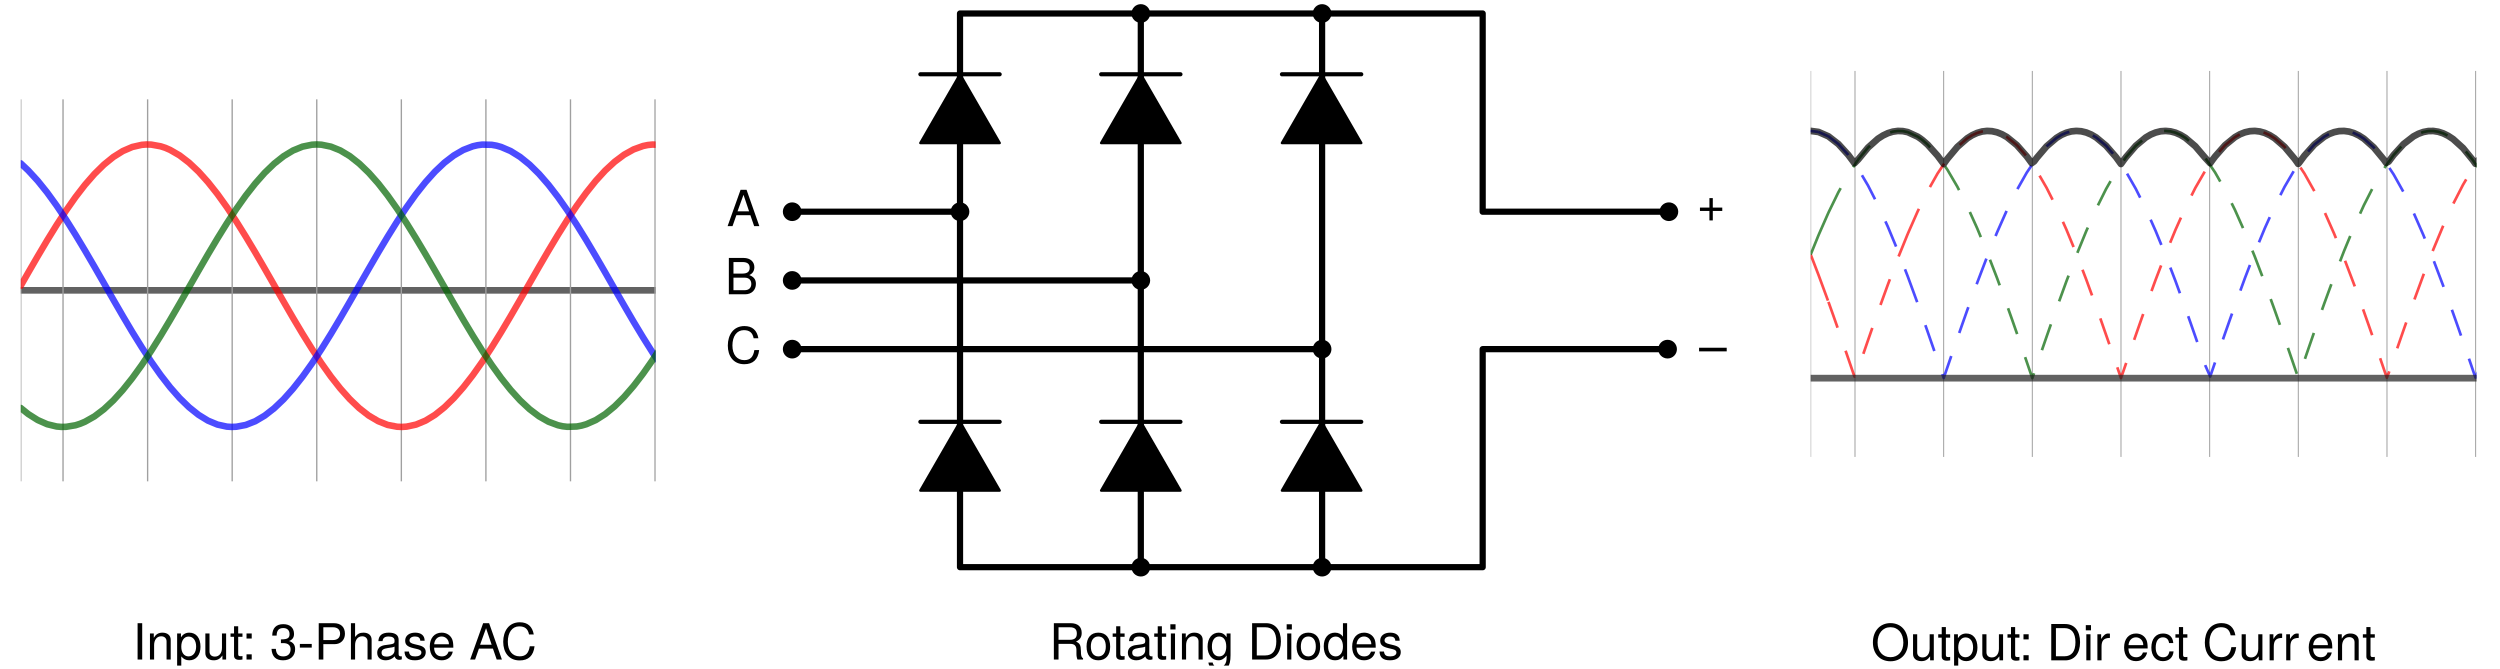
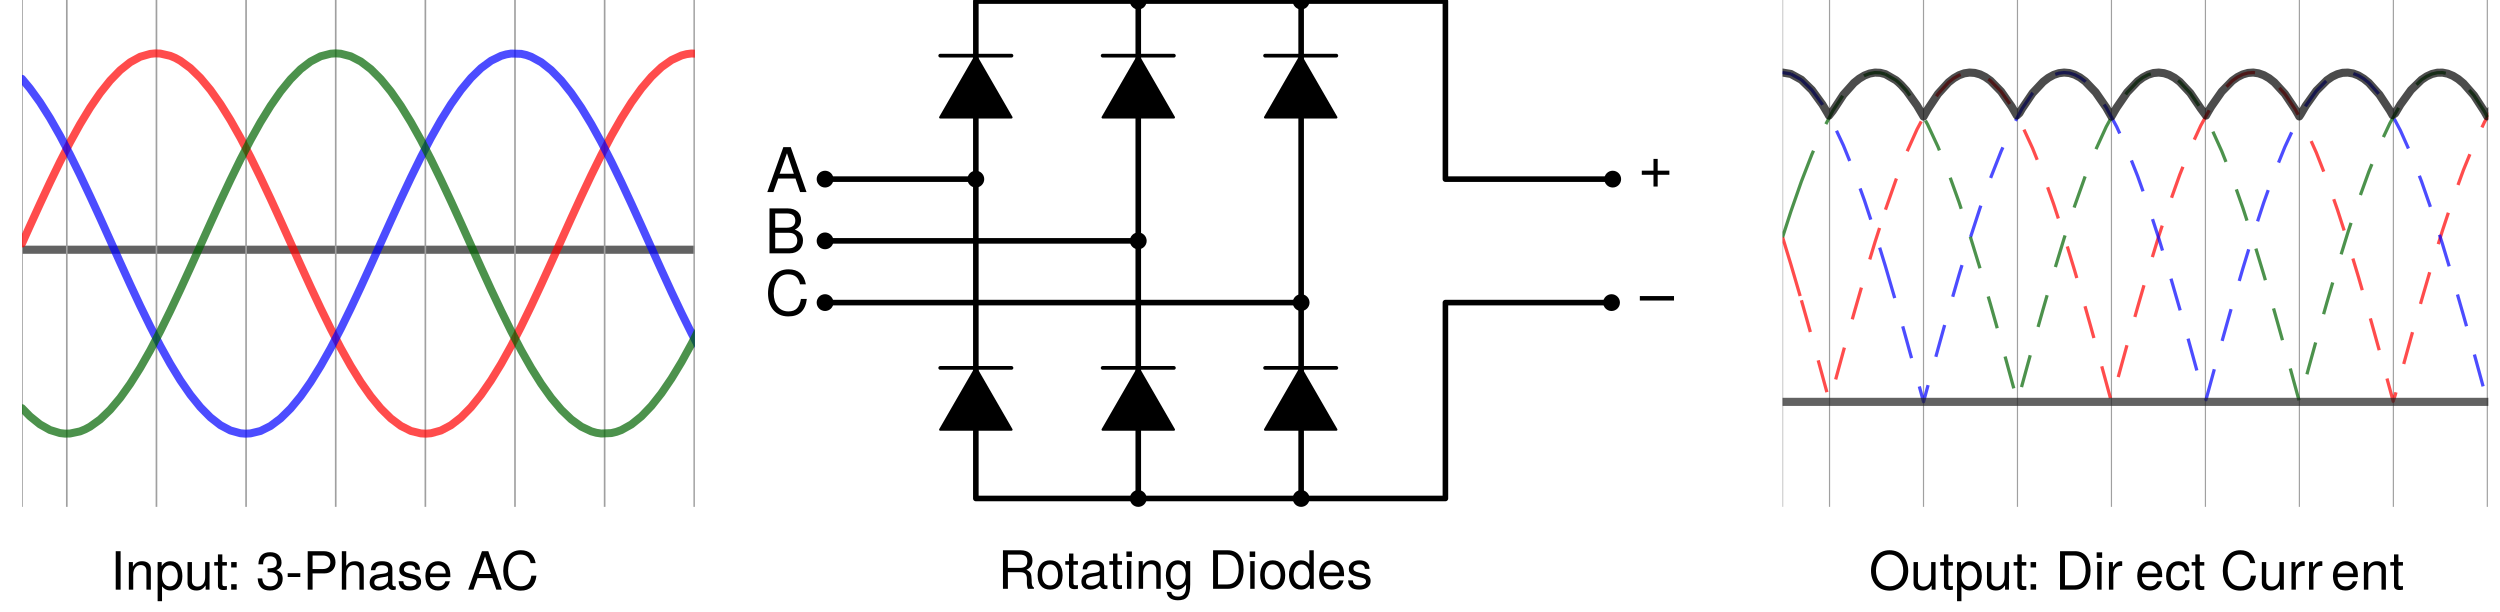
- <svg xmlns="http://www.w3.org/2000/svg" width="100%" height="100%" viewBox="0 0 602 161" version="1.1" xml:space="preserve" style="fill-rule:evenodd;clip-rule:evenodd;stroke-linecap:round;stroke-linejoin:round;stroke-miterlimit:1.5;">
-   <rect id="_3phase_rectifier" x="0" y="0" width="602" height="160.271" style="fill:none;" />
+ <svg xmlns="http://www.w3.org/2000/svg" width="100%" height="100%" viewBox="0 0 568 139" version="1.1" xml:space="preserve" style="fill-rule:evenodd;clip-rule:evenodd;stroke-linecap:round;stroke-linejoin:round;stroke-miterlimit:1.5;">
+   <rect id="_3phase_rectifier" x="0" y="0" width="568" height="139" style="fill:none;" />
  <clipPath id="_clip1">
-     <rect id="_3phase_rectifier1" x="0" y="0" width="602" height="160.271" />
+     <rect id="_3phase_rectifier1" x="0" y="0" width="568" height="139" />
  </clipPath>
  <g clip-path="url(#_clip1)">
    <g id="_3phase_rectifier2">
      <g id="diodes">
-         <path d="M401.87,53.231c1.242,-0 2.25,-1.008 2.25,-2.25c-0,-1.242 -1.008,-2.25 -2.25,-2.25c-1.242,-0 -2.25,1.008 -2.25,2.25c-0,1.242 1.008,2.25 2.25,2.25Z" />
-         <circle cx="401.552" cy="84.074" r="2.25" />
-         <path d="M400.52,50.981l-43.494,-0l0,-47.731l-125.854,-0l0,133.323l125.854,-0l0,-52.499l43.176,-0" style="fill:none;stroke:#000;stroke-width:1.5px;" />
-         <path d="M231.172,53.231c1.242,-0 2.25,-1.008 2.25,-2.25c-0,-1.242 -1.008,-2.25 -2.25,-2.25c-1.242,-0 -2.25,1.008 -2.25,2.25c-0,1.242 1.008,2.25 2.25,2.25Z" />
-         <path d="M190.76,53.231c-1.242,-0 -2.25,-1.008 -2.25,-2.25c-0,-1.242 1.008,-2.25 2.25,-2.25c1.242,-0 2.25,1.008 2.25,2.25c-0,1.242 -1.008,2.25 -2.25,2.25Z" />
-         <path d="M231.172,50.981l-40.412,-0" style="fill:none;stroke:#000;stroke-width:1.5px;" />
-         <path d="M274.707,69.778c1.242,-0 2.25,-1.009 2.25,-2.25c0,-1.242 -1.008,-2.25 -2.25,-2.25c-1.242,-0 -2.25,1.008 -2.25,2.25c0,1.241 1.008,2.25 2.25,2.25Z" />
-         <path d="M190.76,69.778c-1.242,-0 -2.25,-1.009 -2.25,-2.25c-0,-1.242 1.008,-2.25 2.25,-2.25c1.242,-0 2.25,1.008 2.25,2.25c-0,1.241 -1.008,2.25 -2.25,2.25Z" />
-         <path d="M274.707,67.528l-83.947,-0" style="fill:none;stroke:#000;stroke-width:1.5px;" />
-         <path d="M318.36,86.324c1.241,-0 2.25,-1.008 2.25,-2.25c-0,-1.242 -1.009,-2.25 -2.25,-2.25c-1.242,-0 -2.25,1.008 -2.25,2.25c-0,1.242 1.008,2.25 2.25,2.25Z" />
-         <path d="M190.76,86.324c-1.242,-0 -2.25,-1.008 -2.25,-2.25c-0,-1.242 1.008,-2.25 2.25,-2.25c1.242,-0 2.25,1.008 2.25,2.25c-0,1.242 -1.008,2.25 -2.25,2.25Z" />
-         <path d="M318.36,84.074l-127.6,-0" style="fill:none;stroke:#000;stroke-width:1.5px;" />
-         <path d="M272.457,136.573c0,1.242 1.008,2.25 2.25,2.25c1.242,-0 2.25,-1.008 2.25,-2.25c0,-1.242 -1.008,-2.25 -2.25,-2.25c-1.242,-0 -2.25,1.008 -2.25,2.25Z" />
-         <path d="M272.457,3.25c0,-1.241 1.008,-2.25 2.25,-2.25c1.242,-0 2.25,1.009 2.25,2.25c0,1.242 -1.008,2.25 -2.25,2.25c-1.242,-0 -2.25,-1.008 -2.25,-2.25Z" />
-         <path d="M274.707,136.573l0,-133.323" style="fill:none;stroke:#000;stroke-width:1.5px;" />
-         <path d="M316.11,136.573c-0,1.242 1.008,2.25 2.25,2.25c1.241,-0 2.25,-1.008 2.25,-2.25c-0,-1.242 -1.009,-2.25 -2.25,-2.25c-1.242,-0 -2.25,1.008 -2.25,2.25Z" />
-         <path d="M316.11,3.25c-0,-1.241 1.008,-2.25 2.25,-2.25c1.241,-0 2.25,1.009 2.25,2.25c-0,1.242 -1.009,2.25 -2.25,2.25c-1.242,-0 -2.25,-1.008 -2.25,-2.25Z" />
-         <path d="M318.36,136.573l-0,-133.323" style="fill:none;stroke:#000;stroke-width:1.5px;" />
+         <path d="M366.41,42.605c1.053,0 1.907,-0.854 1.907,-1.907c0,-1.053 -0.854,-1.907 -1.907,-1.907c-1.053,-0 -1.907,0.854 -1.907,1.907c-0,1.053 0.854,1.907 1.907,1.907Z" />
+         <circle cx="366.14" cy="68.751" r="1.907" />
+         <path d="M365.266,40.698l-36.87,0l0,-40.461l-106.685,0l0,113.017l106.685,-0l0,-44.503l36.6,-0" style="fill:none;stroke:#000;stroke-width:1.27px;" />
+         <path d="M221.711,42.605c1.053,0 1.907,-0.854 1.907,-1.907c0,-1.053 -0.854,-1.907 -1.907,-1.907c-1.053,-0 -1.907,0.854 -1.907,1.907c-0,1.053 0.854,1.907 1.907,1.907Z" />
+         <path d="M187.454,42.605c-1.053,0 -1.907,-0.854 -1.907,-1.907c-0,-1.053 0.854,-1.907 1.907,-1.907c1.053,-0 1.908,0.854 1.908,1.907c-0,1.053 -0.855,1.907 -1.908,1.907Z" />
+         <path d="M221.711,40.698l-34.257,0" style="fill:none;stroke:#000;stroke-width:1.27px;" />
+         <path d="M258.615,56.632c1.053,0 1.908,-0.855 1.908,-1.907c-0,-1.053 -0.855,-1.907 -1.908,-1.907c-1.053,-0 -1.907,0.854 -1.907,1.907c-0,1.052 0.854,1.907 1.907,1.907Z" />
+         <path d="M187.454,56.632c-1.053,0 -1.907,-0.855 -1.907,-1.907c-0,-1.053 0.854,-1.907 1.907,-1.907c1.053,-0 1.908,0.854 1.908,1.907c-0,1.052 -0.855,1.907 -1.908,1.907Z" />
+         <path d="M258.615,54.725l-71.161,-0" style="fill:none;stroke:#000;stroke-width:1.27px;" />
+         <path d="M295.619,70.658c1.052,0 1.908,-0.854 1.908,-1.907c-0,-1.053 -0.856,-1.908 -1.908,-1.908c-1.052,0 -1.907,0.855 -1.907,1.908c0,1.053 0.855,1.907 1.907,1.907Z" />
+         <path d="M187.454,70.658c-1.053,0 -1.907,-0.854 -1.907,-1.907c-0,-1.053 0.854,-1.908 1.907,-1.908c1.053,0 1.908,0.855 1.908,1.908c-0,1.053 -0.855,1.907 -1.908,1.907Z" />
+         <path d="M295.619,68.751l-108.165,-0" style="fill:none;stroke:#000;stroke-width:1.27px;" />
+         <path d="M256.708,113.254c-0,1.052 0.854,1.907 1.907,1.907c1.053,-0 1.908,-0.855 1.908,-1.907c-0,-1.053 -0.855,-1.908 -1.908,-1.908c-1.053,0 -1.907,0.855 -1.907,1.908Z" />
+         <path d="M256.708,0.237c-0,-1.052 0.854,-1.907 1.907,-1.907c1.053,-0 1.908,0.855 1.908,1.907c-0,1.053 -0.855,1.907 -1.908,1.907c-1.053,0 -1.907,-0.854 -1.907,-1.907Z" />
+         <path d="M258.615,113.254l0,-113.017" style="fill:none;stroke:#000;stroke-width:1.27px;" />
+         <path d="M293.712,113.254c0,1.052 0.855,1.907 1.907,1.907c1.052,-0 1.908,-0.855 1.908,-1.907c-0,-1.053 -0.856,-1.908 -1.908,-1.908c-1.052,0 -1.907,0.855 -1.907,1.908Z" />
+         <path d="M293.712,0.237c0,-1.052 0.855,-1.907 1.907,-1.907c1.052,-0 1.908,0.855 1.908,1.907c-0,1.053 -0.856,1.907 -1.908,1.907c-1.052,0 -1.907,-0.854 -1.907,-1.907Z" />
+         <path d="M295.619,113.254l0,-113.017" style="fill:none;stroke:#000;stroke-width:1.27px;" />
        <g>
          <g>
            <g>
-               <path d="M231.172,17.888l9.546,16.546l-19.092,-0l9.546,-16.546Z" style="stroke:#000;stroke-width:0.6px;" />
-               <path d="M221.626,17.888l19.092,-0" style="fill:none;stroke:#000;stroke-width:1px;" />
+               <path d="M221.711,12.646l8.092,14.025l-16.184,0l8.092,-14.025Z" style="stroke:#000;stroke-width:0.51px;" />
+               <path d="M213.619,12.646l16.184,-0" style="fill:none;stroke:#000;stroke-width:0.85px;" />
            </g>
            <g>
-               <path d="M318.243,17.888l9.546,16.546l-19.093,-0l9.547,-16.546Z" style="stroke:#000;stroke-width:0.6px;" />
-               <path d="M308.696,17.888l19.093,-0" style="fill:none;stroke:#000;stroke-width:1px;" />
+               <path d="M295.52,12.646l8.092,14.025l-16.185,0l8.093,-14.025Z" style="stroke:#000;stroke-width:0.51px;" />
+               <path d="M287.427,12.646l16.185,-0" style="fill:none;stroke:#000;stroke-width:0.85px;" />
            </g>
            <g>
-               <path d="M274.707,17.888l9.546,16.546l-19.092,-0l9.546,-16.546Z" style="stroke:#000;stroke-width:0.6px;" />
-               <path d="M265.161,17.888l19.092,-0" style="fill:none;stroke:#000;stroke-width:1px;" />
+               <path d="M258.615,12.646l8.092,14.025l-16.184,0l8.092,-14.025Z" style="stroke:#000;stroke-width:0.51px;" />
+               <path d="M250.523,12.646l16.184,-0" style="fill:none;stroke:#000;stroke-width:0.85px;" />
            </g>
          </g>
          <g>
            <g>
-               <path d="M231.172,101.575l9.546,16.547l-19.092,-0l9.546,-16.547Z" style="stroke:#000;stroke-width:0.6px;" />
-               <path d="M221.626,101.575l19.092,-0" style="fill:none;stroke:#000;stroke-width:1px;" />
+               <path d="M221.711,83.586l8.092,14.027l-16.184,-0l8.092,-14.027Z" style="stroke:#000;stroke-width:0.51px;" />
+               <path d="M213.619,83.586l16.184,0" style="fill:none;stroke:#000;stroke-width:0.85px;" />
            </g>
            <g>
-               <path d="M318.243,101.575l9.546,16.547l-19.093,-0l9.547,-16.547Z" style="stroke:#000;stroke-width:0.6px;" />
-               <path d="M308.696,101.575l19.093,-0" style="fill:none;stroke:#000;stroke-width:1px;" />
+               <path d="M295.52,83.586l8.092,14.027l-16.185,-0l8.093,-14.027Z" style="stroke:#000;stroke-width:0.51px;" />
+               <path d="M287.427,83.586l16.185,0" style="fill:none;stroke:#000;stroke-width:0.85px;" />
            </g>
            <g>
-               <path d="M274.707,101.575l9.546,16.547l-19.092,-0l9.546,-16.547Z" style="stroke:#000;stroke-width:0.6px;" />
-               <path d="M265.161,101.575l19.092,-0" style="fill:none;stroke:#000;stroke-width:1px;" />
+               <path d="M258.615,83.586l8.092,14.027l-16.184,-0l8.092,-14.027Z" style="stroke:#000;stroke-width:0.51px;" />
+               <path d="M250.523,83.586l16.184,0" style="fill:none;stroke:#000;stroke-width:0.85px;" />
            </g>
          </g>
        </g>
-         <text x="175.004px" y="54.447px" style="font-family:'HelveticaNeue-Medium', 'Helvetica Neue', sans-serif;font-weight:500;font-size:12px;">A</text>
-         <text x="174.554px" y="70.862px" style="font-family:'HelveticaNeue-Medium', 'Helvetica Neue', sans-serif;font-weight:500;font-size:12px;">B</text>
-         <text x="408.536px" y="53.391px" style="font-family:'HelveticaNeue-Medium', 'Helvetica Neue', sans-serif;font-weight:500;font-size:12px;">+</text>
-         <text x="409.136px" y="87.482px" style="font-family:'HelveticaNeue-Medium', 'Helvetica Neue', sans-serif;font-weight:500;font-size:12px;">–</text>
-         <text x="174.68px" y="87.482px" style="font-family:'HelveticaNeue-Medium', 'Helvetica Neue', sans-serif;font-weight:500;font-size:12px;">C</text>
+         <text x="174.098px" y="43.636px" style="font-family:'HelveticaNeue-Medium', 'Helvetica Neue', sans-serif;font-weight:500;font-size:14px;">A</text>
+         <text x="173.717px" y="57.551px" style="font-family:'HelveticaNeue-Medium', 'Helvetica Neue', sans-serif;font-weight:500;font-size:14px;">B</text>
+         <text x="372.061px" y="42.741px" style="font-family:'HelveticaNeue-Medium', 'Helvetica Neue', sans-serif;font-weight:500;font-size:14px;">+</text>
+         <text x="372.569px" y="71.64px" style="font-family:'HelveticaNeue-Medium', 'Helvetica Neue', sans-serif;font-weight:500;font-size:14px;">–</text>
+         <text x="173.823px" y="71.64px" style="font-family:'HelveticaNeue-Medium', 'Helvetica Neue', sans-serif;font-weight:500;font-size:14px;">C</text>
      </g>
      <g id="IN">
        <g>
          <clipPath id="_clip2">
-             <rect x="5" y="23.925" width="152.88" height="91.974" />
+             <rect x="5" y="-1.67" width="152.88" height="116.831" />
          </clipPath>
          <g clip-path="url(#_clip2)">
            <g id="axes">
-               <path d="M5,69.912l1.885,-0m-0,-0l2.393,-0m-0,-0l19.1,-0m-0,-0l152.814,-0m-0,-0l19.1,-0m-0,-0l9.552,-0m-0,-0l4.774,-0m-0,-0l2.393,-0m-0,-0l1.485,-0" style="fill:none;fill-rule:nonzero;stroke:#202020;stroke-opacity:0.7;stroke-width:1.62px;stroke-miterlimit:10;" />
+               <path d="M5,56.745l1.885,0m0,0l2.393,0m0,0l19.1,0m0,0l152.814,0m0,0l19.1,0m0,0l9.552,0m0,0l4.774,0m0,0l2.393,0m0,0l1.485,0" style="fill:none;fill-rule:nonzero;stroke:#202020;stroke-opacity:0.7;stroke-width:1.85px;stroke-miterlimit:10;" />
            </g>
            <g>
              <g>
                <clipPath id="_clip3">
-                   <rect x="5" y="23.925" width="203.649" height="91.974" />
+                   <rect x="5" y="-1.67" width="203.649" height="116.831" />
                </clipPath>
                <g clip-path="url(#_clip3)">
-                   <path d="M5,289.058l-0,-450.998" style="fill:none;fill-rule:nonzero;stroke:#a0a0a0;stroke-width:0.33px;stroke-miterlimit:10;" />
-                   <path d="M15.178,289.058l-0,-450.998" style="fill:none;fill-rule:nonzero;stroke:#a0a0a0;stroke-width:0.33px;stroke-miterlimit:10;" />
-                   <path d="M35.546,289.058l-0,-450.998" style="fill:none;fill-rule:nonzero;stroke:#a0a0a0;stroke-width:0.33px;stroke-miterlimit:10;" />
-                   <path d="M55.908,289.058l-0,-450.998" style="fill:none;fill-rule:nonzero;stroke:#a0a0a0;stroke-width:0.33px;stroke-miterlimit:10;" />
-                   <path d="M76.276,289.058l-0,-450.998" style="fill:none;fill-rule:nonzero;stroke:#a0a0a0;stroke-width:0.33px;stroke-miterlimit:10;" />
-                   <path d="M96.644,289.058l-0,-450.998" style="fill:none;fill-rule:nonzero;stroke:#a0a0a0;stroke-width:0.33px;stroke-miterlimit:10;" />
-                   <path d="M117.005,289.058l-0,-450.998" style="fill:none;fill-rule:nonzero;stroke:#a0a0a0;stroke-width:0.33px;stroke-miterlimit:10;" />
-                   <path d="M137.373,289.058l-0,-450.998" style="fill:none;fill-rule:nonzero;stroke:#a0a0a0;stroke-width:0.33px;stroke-miterlimit:10;" />
-                   <path d="M157.735,289.058l-0,-450.998" style="fill:none;fill-rule:nonzero;stroke:#a0a0a0;stroke-width:0.33px;stroke-miterlimit:10;" />
-                   <path d="M178.103,289.058l-0,-450.998" style="fill:none;fill-rule:nonzero;stroke:#a0a0a0;stroke-width:0.33px;stroke-miterlimit:10;" />
-                   <path d="M198.465,289.058l-0,-450.998" style="fill:none;fill-rule:nonzero;stroke:#a0a0a0;stroke-width:0.33px;stroke-miterlimit:10;" />
-                   <path d="M208.649,289.058l-0,-450.998" style="fill:none;fill-rule:nonzero;stroke:#a0a0a0;stroke-width:0.33px;stroke-miterlimit:10;" />
+                   <path d="M5,335.118l0,-572.886" style="fill:none;fill-rule:nonzero;stroke:#a0a0a0;stroke-width:0.38px;stroke-miterlimit:10;" />
+                   <path d="M15.178,335.118l0,-572.886" style="fill:none;fill-rule:nonzero;stroke:#a0a0a0;stroke-width:0.38px;stroke-miterlimit:10;" />
+                   <path d="M35.546,335.118l0,-572.886" style="fill:none;fill-rule:nonzero;stroke:#a0a0a0;stroke-width:0.38px;stroke-miterlimit:10;" />
+                   <path d="M55.908,335.118l0,-572.886" style="fill:none;fill-rule:nonzero;stroke:#a0a0a0;stroke-width:0.38px;stroke-miterlimit:10;" />
+                   <path d="M76.276,335.118l0,-572.886" style="fill:none;fill-rule:nonzero;stroke:#a0a0a0;stroke-width:0.38px;stroke-miterlimit:10;" />
+                   <path d="M96.644,335.118l0,-572.886" style="fill:none;fill-rule:nonzero;stroke:#a0a0a0;stroke-width:0.38px;stroke-miterlimit:10;" />
+                   <path d="M117.005,335.118l0,-572.886" style="fill:none;fill-rule:nonzero;stroke:#a0a0a0;stroke-width:0.38px;stroke-miterlimit:10;" />
+                   <path d="M137.373,335.118l0,-572.886" style="fill:none;fill-rule:nonzero;stroke:#a0a0a0;stroke-width:0.38px;stroke-miterlimit:10;" />
+                   <path d="M157.735,335.118l0,-572.886" style="fill:none;fill-rule:nonzero;stroke:#a0a0a0;stroke-width:0.38px;stroke-miterlimit:10;" />
+                   <path d="M178.103,335.118l0,-572.886" style="fill:none;fill-rule:nonzero;stroke:#a0a0a0;stroke-width:0.38px;stroke-miterlimit:10;" />
+                   <path d="M198.465,335.118l0,-572.886" style="fill:none;fill-rule:nonzero;stroke:#a0a0a0;stroke-width:0.38px;stroke-miterlimit:10;" />
+                   <path d="M208.649,335.118l0,-572.886" style="fill:none;fill-rule:nonzero;stroke:#a0a0a0;stroke-width:0.38px;stroke-miterlimit:10;" />
                </g>
              </g>
            </g>
            <g>
-               <path d="M5,68.795l1.798,-3.146m-0,-0l2.283,-3.937m-0,-0l2.276,-3.839l2.277,-3.689l2.277,-3.486l2.276,-3.244l2.277,-2.95l2.282,-2.616l2.277,-2.243l2.276,-1.844m-0,-0l2.277,-1.426l2.276,-0.981l2.283,-0.517l1.138,-0.085l1.139,0.026l2.276,0.412l1.138,0.373l1.139,0.497l2.276,1.315l2.277,1.746l2.283,2.152l2.276,2.531l2.277,2.871l2.276,3.172l2.277,3.434l2.276,3.649l2.283,3.807l2.276,3.918l2.277,3.97l2.277,3.976l2.276,3.924l2.277,3.813l2.282,3.656l2.277,3.447l2.276,3.198l2.277,2.891l2.277,2.551l2.276,2.178l2.283,1.779l2.276,1.341l2.277,0.902l2.276,0.438l1.139,0.046l1.138,-0.072l2.276,-0.49l2.283,-0.949l2.277,-1.393l2.276,-1.818l2.277,-2.224l2.276,-2.59l2.283,-2.93l2.277,-3.224l2.276,-3.473l2.277,-3.676l2.276,-3.832l2.277,-3.931l2.282,-3.977l2.277,-3.97l2.276,-3.904l2.277,-3.794l2.277,-3.623l2.276,-3.408l2.283,-3.139l2.276,-2.838l2.277,-2.492l2.276,-2.106l2.277,-1.701l2.277,-1.269l2.282,-0.824l1.138,-0.235l1.139,-0.118l2.276,0.105l1.139,0.229l1.138,0.34l2.276,1.033l2.277,1.465l2.283,1.897l2.276,2.289l2.277,2.655m-0,-0l2.276,2.983l2.277,3.27l2.282,3.512l2.277,3.709l2.277,3.845l2.276,3.944l2.277,3.983l2.276,3.964m-0,-0l2.283,3.891l2.276,3.761l2.277,3.59l2.276,3.369m-0,-0l2.277,3.087l2.277,2.779m-0,-0l2.282,2.427m-0,-0l1.417,1.315" style="fill:none;fill-rule:nonzero;stroke:#f00;stroke-opacity:0.7;stroke-width:1.58px;stroke-miterlimit:10;" />
-               <path d="M5,39.344l1.798,1.701m-0,-0l2.283,2.485m-0,-0l2.276,2.832l2.277,3.146l2.277,3.401l2.276,3.623l2.277,3.794l2.282,3.904l2.277,3.97l2.276,3.977m-0,-0l2.277,3.93l2.276,3.833l2.283,3.676l2.277,3.479l2.276,3.225l2.277,2.93l2.276,2.59l2.277,2.223l2.283,1.825l2.276,1.4l2.277,0.948l2.276,0.497l1.138,0.072l1.139,-0.046l2.276,-0.431l2.283,-0.896l2.276,-1.348l2.277,-1.772l2.277,-2.171l2.276,-2.551l2.277,-2.891l2.282,-3.192l2.277,-3.446l2.276,-3.657l2.277,-3.813l2.277,-3.924l2.276,-3.976l2.283,-3.97l2.276,-3.918l2.277,-3.806l2.276,-3.65l2.277,-3.434l2.276,-3.178l2.283,-2.871l2.277,-2.532l2.276,-2.158l2.277,-1.746l2.276,-1.321l2.283,-0.877l1.138,-0.261l1.139,-0.151l2.276,0.053l1.138,0.202l1.139,0.321l2.276,0.974l2.277,1.42l2.282,1.844l2.277,2.243l2.276,2.61l2.277,2.95l2.277,3.237l2.276,3.486l2.283,3.689l2.276,3.839l2.277,3.931l2.276,3.983l2.277,3.963l2.277,3.905l2.282,3.78l2.277,3.617l2.276,3.388l2.277,3.126l2.276,2.819l2.277,2.466l2.283,2.086l2.276,1.681l2.277,1.243m-0,-0l2.276,0.791l1.139,0.222l1.138,0.112l2.282,-0.138l1.139,-0.242l1.138,-0.359l2.277,-1.053l2.276,-1.498l2.277,-1.916l2.276,-2.309m-0,-0l2.283,-2.675l2.276,-3.002l2.277,-3.284l2.276,-3.525m-0,-0l2.277,-3.715l2.277,-3.858m-0,-0l2.282,-3.951m-0,-0l1.417,-2.479" style="fill:none;fill-rule:nonzero;stroke:#00f;stroke-opacity:0.7;stroke-width:1.58px;stroke-miterlimit:10;" />
-               <path d="M5,98.247l1.798,1.451m-0,-0l2.283,1.446m-0,-0l2.276,1.007l2.277,0.55l1.138,0.098l1.139,-0.02l2.276,-0.379l1.138,-0.367l1.139,-0.477l2.282,-1.288l2.277,-1.727l2.276,-2.126m-0,-0l2.277,-2.511l2.276,-2.852l2.283,-3.159l2.277,-3.42l2.276,-3.63l2.277,-3.8l2.276,-3.911l2.277,-3.97l2.283,-3.977l2.276,-3.931l2.277,-3.819l2.276,-3.669l2.277,-3.46l2.276,-3.212l2.283,-2.91l2.276,-2.577l2.277,-2.197l2.277,-1.799l2.276,-1.373l2.277,-0.929l2.282,-0.465l1.139,-0.058l1.138,0.058l2.276,0.465l2.277,0.922l2.277,1.367l2.276,1.798l2.283,2.198l2.276,2.57l2.277,2.911l2.276,3.205l2.277,3.459l2.276,3.67l2.283,3.819l2.277,3.924l4.553,7.953l2.276,3.912l2.283,3.8l2.277,3.636l2.276,3.421l2.277,3.159l2.276,2.851l2.277,2.512l2.282,2.132l2.277,1.726l2.276,1.295l2.277,0.844l1.138,0.255l1.139,0.131l2.276,-0.078l1.144,-0.216l1.139,-0.327l2.276,-1.001l2.277,-1.445l2.276,-1.871l2.277,-2.269l2.277,-2.63l2.282,-2.962l2.277,-3.258l2.276,-3.499l2.277,-3.701l2.276,-3.84l2.277,-3.943l2.283,-3.977l2.276,-3.963l2.277,-3.899m-0,-0l2.276,-3.773l2.277,-3.604l2.282,-3.375l2.277,-3.113l2.277,-2.793l2.276,-2.452l2.277,-2.061l2.276,-1.654m-0,-0l2.283,-1.217l2.276,-0.765l1.139,-0.209l1.138,-0.092l2.276,0.164m-0,-0l2.277,0.621l2.277,1.079m-0,-0l2.282,1.524m-0,-0l1.417,1.164" style="fill:none;fill-rule:nonzero;stroke:#006400;stroke-opacity:0.7;stroke-width:1.58px;stroke-miterlimit:10;" />
+               <path d="M5,55.326l1.798,-3.996m0,0l2.283,-5.001m0,0l2.276,-4.876l2.277,-4.686l2.277,-4.428l2.276,-4.121l2.277,-3.748l2.282,-3.323l2.277,-2.849l2.276,-2.342m0,-0l2.277,-1.811l2.276,-1.247l2.283,-0.656l1.138,-0.108l1.139,0.033l2.276,0.523l1.138,0.474l1.139,0.631l2.276,1.671l2.277,2.217l2.283,2.734l2.276,3.215l2.277,3.647l2.276,4.029l2.277,4.362l2.276,4.636l2.283,4.835l2.276,4.977l2.277,5.043l2.277,5.051l2.276,4.984l2.277,4.844l2.282,4.644l2.277,4.379l2.276,4.062l2.277,3.672l2.277,3.241l2.276,2.766l2.283,2.26l2.276,1.704l2.277,1.145l2.276,0.557l1.139,0.058l1.138,-0.091l2.276,-0.623l2.283,-1.205l2.277,-1.77l2.276,-2.309l2.277,-2.825l2.276,-3.29l2.283,-3.722l2.277,-4.095l2.276,-4.412l2.277,-4.669l2.276,-4.868l2.277,-4.993l2.282,-5.052l2.277,-5.043l2.276,-4.959l2.277,-4.82l2.277,-4.602l2.276,-4.329l2.283,-3.987l2.276,-3.605l2.277,-3.166l2.276,-2.675l2.277,-2.161l2.277,-1.612l2.282,-1.046l1.138,-0.299l1.139,-0.15l2.276,0.134l1.139,0.29l1.138,0.432l2.276,1.313l2.277,1.86l2.283,2.41l2.276,2.908l2.277,3.372m-0,0l2.276,3.79l2.277,4.153l2.282,4.461l2.277,4.712l2.277,4.884l2.276,5.01l2.277,5.059l2.276,5.036m-0,-0l2.283,4.942l2.276,4.778l2.277,4.56l2.276,4.28m-0,-0l2.277,3.921l2.277,3.53m-0,-0l2.282,3.083m-0,-0l1.417,1.67" style="fill:none;fill-rule:nonzero;stroke:#f00;stroke-opacity:0.7;stroke-width:1.81px;stroke-miterlimit:10;" />
+               <path d="M5,17.916l1.798,2.161m0,-0l2.283,3.156m0,0l2.276,3.598l2.277,3.996l2.277,4.32l2.276,4.602l2.277,4.82l2.282,4.959l2.277,5.043l2.276,5.051m0,0l2.277,4.993l2.276,4.869l2.283,4.669l2.277,4.419l2.276,4.097l2.277,3.722l2.276,3.29l2.277,2.824l2.283,2.318l2.276,1.778l2.277,1.204l2.276,0.632l1.138,0.091l1.139,-0.058l2.276,-0.548l2.283,-1.138l2.276,-1.712l2.277,-2.251l2.277,-2.758l2.276,-3.24l2.277,-3.673l2.282,-4.054l2.277,-4.378l2.276,-4.645l2.277,-4.844l2.277,-4.984l2.276,-5.051l2.283,-5.043l2.276,-4.976l2.277,-4.835l2.276,-4.637l2.277,-4.362l2.276,-4.037l2.283,-3.646l2.277,-3.217l2.276,-2.741l2.277,-2.218l2.276,-1.678l2.283,-1.114l1.138,-0.331l1.139,-0.192l2.276,0.067l1.138,0.257l1.139,0.407l2.276,1.238l2.277,1.803l2.282,2.343l2.277,2.849l2.276,3.315l2.277,3.748l2.277,4.111l2.276,4.429l2.283,4.686l2.276,4.876l2.277,4.994l2.276,5.059l2.277,5.034l2.277,4.96l2.282,4.802l2.277,4.595l2.276,4.303l2.277,3.971l2.276,3.581l2.277,3.132l2.283,2.65l2.276,2.135l2.277,1.579m-0,0l2.276,1.005l1.139,0.282l1.138,0.142l2.282,-0.175l1.139,-0.307l1.138,-0.456l2.277,-1.338l2.276,-1.903l2.277,-2.434l2.276,-2.933m-0,0l2.283,-3.398l2.276,-3.813l2.277,-4.171l2.276,-4.478m-0,-0l2.277,-4.719l2.277,-4.901m-0,0l2.282,-5.019m-0,0l1.417,-3.149" style="fill:none;fill-rule:nonzero;stroke:#00f;stroke-opacity:0.7;stroke-width:1.81px;stroke-miterlimit:10;" />
+               <path d="M5,92.738l1.798,1.843m0,0l2.283,1.837m0,0l2.276,1.279l2.277,0.699l1.138,0.124l1.139,-0.025l2.276,-0.481l1.138,-0.467l1.139,-0.605l2.282,-1.637l2.277,-2.193l2.276,-2.701m0,0l2.277,-3.19l2.276,-3.622l2.283,-4.013l2.277,-4.344l2.276,-4.611l2.277,-4.827l2.276,-4.968l2.277,-5.043l2.283,-5.052l2.276,-4.994l2.277,-4.851l2.276,-4.66l2.277,-4.395l2.276,-4.081l2.283,-3.696l2.276,-3.273l2.277,-2.791l2.277,-2.285l2.276,-1.744l2.277,-1.181l2.282,-0.59l1.139,-0.074l1.138,0.074l2.276,0.59l2.277,1.172l2.277,1.736l2.276,2.284l2.283,2.792l2.276,3.265l2.277,3.697l2.276,4.072l2.277,4.393l2.276,4.662l2.283,4.851l2.277,4.985l4.553,10.102l2.276,4.97l2.283,4.827l2.277,4.618l2.276,4.346l2.277,4.013l2.276,3.621l2.277,3.191l2.282,2.708l2.277,2.193l2.276,1.645l2.277,1.072l1.138,0.324l1.139,0.166l2.276,-0.099l1.144,-0.274l1.139,-0.416l2.276,-1.271l2.277,-1.836l2.276,-2.376l2.277,-2.883l2.277,-3.341l2.282,-3.762l2.277,-4.139l2.276,-4.444l2.277,-4.701l2.276,-4.878l2.277,-5.009l2.283,-5.052l2.276,-5.034l2.277,-4.953m-0,0l2.276,-4.792l2.277,-4.578l2.282,-4.287l2.277,-3.955l2.277,-3.548l2.276,-3.114l2.277,-2.618l2.276,-2.101m-0,-0l2.283,-1.546l2.276,-0.972l1.139,-0.265l1.138,-0.117l2.276,0.208m-0,0l2.277,0.789l2.277,1.37m-0,0l2.282,1.936m-0,0l1.417,1.479" style="fill:none;fill-rule:nonzero;stroke:#006400;stroke-opacity:0.7;stroke-width:1.81px;stroke-miterlimit:10;" />
            </g>
          </g>
        </g>
      </g>
      <g id="OUT">
        <g>
          <clipPath id="_clip4">
-             <rect x="436.011" y="17.08" width="160.349" height="92.957" />
+             <rect x="405" y="-1.67" width="160.349" height="116.831" />
          </clipPath>
          <g clip-path="url(#_clip4)">
            <g>
              <g>
                <clipPath id="_clip5">
-                   <rect x="436.011" y="17.08" width="213.496" height="92.957" />
+                   <rect x="405" y="-1.67" width="213.496" height="116.831" />
                </clipPath>
                <g clip-path="url(#_clip5)">
-                   <path d="M436.011,115.695l-0,-144.239" style="fill:none;fill-rule:nonzero;stroke:#a0a0a0;stroke-width:0.24px;stroke-miterlimit:10;" />
-                   <path d="M446.681,115.695l0,-144.239" style="fill:none;fill-rule:nonzero;stroke:#a0a0a0;stroke-width:0.24px;stroke-miterlimit:10;" />
-                   <path d="M468.033,115.695l-0,-144.239" style="fill:none;fill-rule:nonzero;stroke:#a0a0a0;stroke-width:0.24px;stroke-miterlimit:10;" />
-                   <path d="M489.38,115.695l0,-144.239" style="fill:none;fill-rule:nonzero;stroke:#a0a0a0;stroke-width:0.24px;stroke-miterlimit:10;" />
-                   <path d="M510.733,115.695l-0,-144.239" style="fill:none;fill-rule:nonzero;stroke:#a0a0a0;stroke-width:0.24px;stroke-miterlimit:10;" />
-                   <path d="M532.085,115.695l-0,-144.239" style="fill:none;fill-rule:nonzero;stroke:#a0a0a0;stroke-width:0.24px;stroke-miterlimit:10;" />
-                   <path d="M553.432,115.695l0,-144.239" style="fill:none;fill-rule:nonzero;stroke:#a0a0a0;stroke-width:0.24px;stroke-miterlimit:10;" />
-                   <path d="M574.785,115.695l0,-144.239" style="fill:none;fill-rule:nonzero;stroke:#a0a0a0;stroke-width:0.24px;stroke-miterlimit:10;" />
-                   <path d="M596.131,115.695l0,-144.239" style="fill:none;fill-rule:nonzero;stroke:#a0a0a0;stroke-width:0.24px;stroke-miterlimit:10;" />
+                   <path d="M405,122.272l0,-181.284" style="fill:none;fill-rule:nonzero;stroke:#a0a0a0;stroke-width:0.27px;stroke-miterlimit:10;" />
+                   <path d="M415.67,122.272l0,-181.284" style="fill:none;fill-rule:nonzero;stroke:#a0a0a0;stroke-width:0.27px;stroke-miterlimit:10;" />
+                   <path d="M437.022,122.272l0,-181.284" style="fill:none;fill-rule:nonzero;stroke:#a0a0a0;stroke-width:0.27px;stroke-miterlimit:10;" />
+                   <path d="M458.369,122.272l0,-181.284" style="fill:none;fill-rule:nonzero;stroke:#a0a0a0;stroke-width:0.27px;stroke-miterlimit:10;" />
+                   <path d="M479.722,122.272l0,-181.284" style="fill:none;fill-rule:nonzero;stroke:#a0a0a0;stroke-width:0.27px;stroke-miterlimit:10;" />
+                   <path d="M501.074,122.272l0,-181.284" style="fill:none;fill-rule:nonzero;stroke:#a0a0a0;stroke-width:0.27px;stroke-miterlimit:10;" />
+                   <path d="M522.421,122.272l0,-181.284" style="fill:none;fill-rule:nonzero;stroke:#a0a0a0;stroke-width:0.27px;stroke-miterlimit:10;" />
+                   <path d="M543.774,122.272l0,-181.284" style="fill:none;fill-rule:nonzero;stroke:#a0a0a0;stroke-width:0.27px;stroke-miterlimit:10;" />
+                   <path d="M565.12,122.272l0,-181.284" style="fill:none;fill-rule:nonzero;stroke:#a0a0a0;stroke-width:0.27px;stroke-miterlimit:10;" />
                </g>
              </g>
            </g>
            <g>
-               <path d="M436.011,61.292l1.885,4.905m-0,-0l2.393,6.491m-0,-0l1.193,3.345l1.193,3.398l1.194,3.437l1.193,3.464l1.193,3.483l0.299,0.866l0.895,-1.857l1.193,-3.477l1.193,-3.464l1.194,-3.424l1.193,-3.384l2.393,-6.591l2.387,-6.286l2.386,-5.883m-0,-0l2.387,-5.414l2.386,-4.859l2.393,-4.243l2.387,-3.57l2.387,-2.849l2.386,-2.082l1.194,-0.747l1.193,-0.542l1.193,-0.344l1.194,-0.139l1.193,0.066l1.2,0.265l1.193,0.476l1.193,0.674l2.387,1.937l2.386,2.71l2.387,3.437l2.387,4.125l2.393,4.753l2.386,5.321l2.387,5.804l2.387,6.214l2.386,6.544l1.194,3.364l1.193,3.418l1.2,3.444l1.193,3.47l1.193,3.49l0.146,-0.39l0.153,-0.436l0.298,-0.872l1.79,-5.216l1.193,-3.444l1.193,-3.417l1.194,-3.365l2.386,-6.544l2.387,-6.22l2.393,-5.804l2.387,-5.321l2.386,-4.76l2.387,-4.131l2.387,-3.444l2.386,-2.71l2.393,-1.95l1.194,-0.675l1.193,-0.476l1.193,-0.271l1.193,-0.066l1.194,0.139l1.193,0.337l1.193,0.542l1.194,0.747l2.393,2.076l2.386,2.836l2.387,3.569l2.387,4.237l2.386,4.859l2.387,5.407l2.393,5.883l2.387,6.28l2.386,6.59l1.193,3.385l1.194,3.424l1.193,3.457l1.193,3.477l0.597,1.745l0.152,0.436l0.445,-1.09l1.193,-3.484l1.2,-3.464l1.193,-3.437l1.193,-3.398l1.194,-3.344l2.386,-6.498l2.387,-6.154l2.387,-5.725l2.386,-5.229l2.393,-4.653l2.387,-4.013l2.386,-3.318l2.387,-2.585l1.193,-0.998l1.194,-0.806l1.193,-0.608l1.193,-0.404l1.2,-0.198l1.193,0.007l1.194,0.205l1.193,0.409l1.193,0.615l1.194,0.813m0,-0l2.386,2.215l2.387,2.968l2.393,3.688l2.387,4.35l2.386,4.964l2.387,5.493l2.386,5.963l2.387,6.339m0,-0l1.193,3.285l1.2,3.352l1.193,3.397l1.194,3.438l1.193,3.47l1.193,3.477l0.299,0.872l0.298,-0.489l1.79,-5.215m0,-0l1.193,-3.457l1.194,-3.424l1.193,-3.385l1.193,-3.325m0,-0l2.393,-6.438m0,-0l1.486,-3.841" style="fill:none;fill-rule:nonzero;stroke:#f00;stroke-opacity:0.7;stroke-width:0.65px;stroke-linecap:butt;stroke-miterlimit:10;stroke-dasharray:6.6,5.87;" />
-               <path d="M436.011,31.526l1.885,0.251m-0,-0l2.393,1.051m-0,-0l2.386,1.851l2.387,2.618l2.387,3.358l2.386,4.045l2.387,4.687l2.393,5.255l2.387,5.751l2.386,6.174m-0,-0l2.387,6.505l1.193,3.351l1.193,3.404l1.194,3.444l1.199,3.464l1.194,3.484l0.298,0.806l0.146,-0.43l0.152,-0.436l0.597,-1.745l1.193,-3.477l1.194,-3.457l1.193,-3.418l1.193,-3.377l2.387,-6.578l2.387,-6.266l2.393,-5.857l2.386,-5.381l2.387,-4.825l2.386,-4.211l2.387,-3.523l2.387,-2.803l2.393,-2.036l1.193,-0.727l1.193,-0.522l1.194,-0.317l1.193,-0.113l1.193,0.086l1.194,0.291l1.193,0.496l1.193,0.7l2.387,1.984l2.393,2.749l2.387,3.484l2.386,4.164l2.387,4.786l2.386,5.348l2.387,5.83l2.393,6.24l2.387,6.558l1.193,3.371l1.193,3.417l1.194,3.451l1.193,3.477l1.193,2.717l0.153,-0.436l0.146,-0.437l0.298,-0.866l0.597,-1.745l1.193,-3.47l1.193,-3.444l1.2,-3.411l1.193,-3.358l2.387,-6.524l2.386,-6.201l2.387,-5.784l2.387,-5.288l2.393,-4.72l2.386,-4.091l2.387,-3.405l2.387,-2.67l2.386,-1.897l1.194,-0.655l1.193,-0.449l1.193,-0.252l1.2,-0.039l1.193,0.158l1.194,0.364l1.193,0.569l1.193,0.766l2.387,2.122l2.386,2.882l2.387,3.603l2.393,4.277l2.387,4.891l2.386,5.441l2.387,5.909l2.387,6.3l2.386,6.603l1.2,3.391l1.193,3.431l1.194,3.464l1.193,3.477l0.597,1.745l0.298,-0.602l0.298,-0.872l1.193,-3.477l1.194,-3.464l1.193,-3.437l1.193,-3.391l1.194,-3.338l2.386,-6.478l2.393,-6.128l2.387,-5.705l2.387,-5.196m-0,-0l2.386,-4.613l2.387,-3.973l2.393,-3.279l2.387,-2.538l1.193,-0.979l1.193,-0.78l1.193,-0.581l1.194,-0.384l1.193,-0.172l1.193,0.027l1.194,0.231l1.193,0.437m-0,-0l2.393,1.467l1.193,1.038l1.194,1.223l2.386,3.014l2.387,3.728m-0,-0l2.387,4.389l2.386,4.991m-0,-0l2.393,5.526m-0,-0l1.486,3.682" style="fill:none;fill-rule:nonzero;stroke:#00f;stroke-opacity:0.7;stroke-width:0.65px;stroke-linecap:butt;stroke-miterlimit:10;stroke-dasharray:6.6,5.87;" />
-               <path d="M436.011,61.292l1.885,-4.647m-0,-0l2.393,-5.44m-0,-0l2.386,-4.898l2.387,-4.277l2.387,-3.616l2.386,-2.889l2.387,-2.128l1.2,-0.767l1.193,-0.568l1.193,-0.364l1.194,-0.165l1.193,0.039l1.193,0.245m-0,-0l2.387,1.097l0.596,0.404l0.597,0.449l1.193,1.045l2.393,2.663l2.387,3.398l2.387,4.085l2.386,4.72l2.387,5.282l2.387,5.784l2.393,6.193l2.386,6.525l1.194,3.358l1.193,3.411l1.193,3.444l1.193,3.47l1.194,3.484l0.152,0.429l0.146,-0.436l0.895,-2.618l1.193,-3.47l1.194,-3.451l1.193,-3.424l1.2,-3.371l2.386,-6.557l2.387,-6.24l2.387,-5.837l2.386,-5.348l2.387,-4.792l2.393,-4.172l2.387,-3.483l2.386,-2.763l2.387,-1.99l1.193,-0.701l1.193,-0.495l1.194,-0.298l1.193,-0.086l1.2,0.113l1.193,0.31l1.193,0.522l1.194,0.721l2.386,2.029l2.387,2.796l2.387,3.524l2.386,4.204l2.393,4.819l2.387,5.381l2.386,5.856l2.387,6.26l2.387,6.577l1.193,3.372l1.2,3.424l1.193,3.457l1.79,5.215l0.298,0.873l0.299,-0.707l1.193,-3.484l1.193,-3.47l1.194,-3.444l1.193,-3.398l1.193,-3.358l2.387,-6.511l2.393,-6.174l2.387,-5.758l2.386,-5.255l2.387,-4.686l2.386,-4.053l2.387,-3.364l2.393,-2.624l2.387,-1.851l1.193,-0.628l1.193,-0.43l1.194,-0.225l1.193,-0.02l1.193,0.186l1.194,0.39l1.193,0.588l1.193,0.786l2.393,2.169l2.387,2.928l2.386,3.649l2.387,4.31l2.387,4.924l2.386,5.467l2.393,5.936l2.387,6.319l1.193,3.279l1.194,3.345m-0,-0l1.193,3.391l1.193,3.437l1.194,3.464l1.193,3.484l0.597,1.196l0.152,-0.436l0.146,-0.436l0.298,-0.866l1.2,-3.484l1.193,-3.457l1.194,-3.431l1.193,-3.384l1.193,-3.338l2.387,-6.459l2.386,-6.108l2.387,-5.671m-0,-0l2.393,-5.163l2.387,-4.581l2.386,-3.933l2.387,-3.239m-0,-0l2.387,-2.492l1.193,-0.952l1.193,-0.76m-0,-0l2.393,-0.912m-0,-0l1.486,-0.159" style="fill:none;fill-rule:nonzero;stroke:#006400;stroke-opacity:0.7;stroke-width:0.65px;stroke-linecap:butt;stroke-miterlimit:10;stroke-dasharray:6.6,5.87;" />
+               <path d="M405,53.897l1.885,6.164m0,0l2.393,8.159m0,-0l1.193,4.204l1.193,4.27l1.194,4.32l1.193,4.354l1.193,4.377l0.299,1.089l0.895,-2.334l1.193,-4.37l1.193,-4.354l1.194,-4.303l1.193,-4.253l2.393,-8.284l2.387,-7.901l2.386,-7.394m0,0l2.387,-6.804l2.386,-6.107l2.393,-5.333l2.387,-4.487l2.387,-3.58l2.386,-2.617l1.194,-0.939l1.193,-0.681l1.193,-0.432l1.194,-0.175l1.193,0.083l1.2,0.333l1.193,0.598l1.193,0.847l2.387,2.435l2.386,3.406l2.387,4.32l2.387,5.184l2.393,5.974l2.386,6.687l2.387,7.295l2.387,7.81l2.386,8.225l1.194,4.227l1.193,4.296l1.2,4.329l1.193,4.361l1.193,4.386l0.146,-0.49l0.153,-0.548l0.298,-1.096l1.79,-6.555l1.193,-4.329l1.193,-4.294l1.194,-4.23l2.386,-8.224l2.387,-7.818l2.393,-7.294l2.387,-6.688l2.386,-5.983l2.387,-5.192l2.387,-4.328l2.386,-3.406l2.393,-2.451l1.194,-0.848l1.193,-0.599l1.193,-0.34l1.193,-0.083l1.194,0.175l1.193,0.423l1.193,0.681l1.194,0.939l2.393,2.609l2.386,3.565l2.387,4.485l2.387,5.326l2.386,6.107l2.387,6.795l2.393,7.394l2.387,7.893l2.386,8.283l1.193,4.254l1.194,4.303l1.193,4.345l1.193,4.37l0.597,2.193l0.152,0.548l0.445,-1.37l1.193,-4.378l1.2,-4.354l1.193,-4.32l1.193,-4.271l1.194,-4.202l2.386,-8.167l2.387,-7.735l2.387,-7.195l2.386,-6.572l2.393,-5.848l2.387,-5.044l2.386,-4.17l2.387,-3.249l1.193,-1.254l1.194,-1.013l1.193,-0.764l1.193,-0.508l1.2,-0.249l1.193,0.009l1.194,0.258l1.193,0.514l1.193,0.773l1.194,1.021m-0,0l2.386,2.784l2.387,3.73l2.393,4.636l2.387,5.467l2.386,6.239l2.387,6.904l2.386,7.494l2.387,7.967m-0,0l1.193,4.129l1.2,4.213l1.193,4.269l1.194,4.321l1.193,4.361l1.193,4.37l0.299,1.096l0.298,-0.614l1.79,-6.555m-0,0l1.193,-4.345l1.194,-4.303l1.193,-4.254l1.193,-4.179m-0,-0l2.393,-8.092m-0,0l1.486,-4.827" style="fill:none;fill-rule:nonzero;stroke:#f00;stroke-opacity:0.7;stroke-width:0.74px;stroke-linecap:butt;stroke-miterlimit:10;stroke-dasharray:7.5,6.67;" />
+               <path d="M405,16.486l1.885,0.315m0,0l2.393,1.321m0,0l2.386,2.327l2.387,3.29l2.387,4.221l2.386,5.083l2.387,5.891l2.393,6.605l2.387,7.228l2.386,7.76m0,-0l2.387,8.175l1.193,4.212l1.193,4.278l1.194,4.329l1.199,4.353l1.194,4.379l0.298,1.013l0.146,-0.54l0.152,-0.548l0.597,-2.194l1.193,-4.37l1.194,-4.344l1.193,-4.296l1.193,-4.245l2.387,-8.267l2.387,-7.875l2.393,-7.362l2.386,-6.763l2.387,-6.064l2.386,-5.292l2.387,-4.428l2.387,-3.523l2.393,-2.559l1.193,-0.914l1.193,-0.656l1.194,-0.398l1.193,-0.142l1.193,0.108l1.194,0.366l1.193,0.623l1.193,0.88l2.387,2.493l2.393,3.455l2.387,4.379l2.386,5.234l2.387,6.015l2.386,6.721l2.387,7.328l2.393,7.842l2.387,8.243l1.193,4.236l1.193,4.295l1.194,4.337l1.193,4.37l1.193,3.415l0.153,-0.548l0.146,-0.549l0.298,-1.088l0.597,-2.194l1.193,-4.361l1.193,-4.328l1.2,-4.287l1.193,-4.221l2.387,-8.199l2.386,-7.794l2.387,-7.27l2.387,-6.646l2.393,-5.932l2.386,-5.142l2.387,-4.279l2.387,-3.356l2.386,-2.384l1.194,-0.823l1.193,-0.565l1.193,-0.316l1.2,-0.049l1.193,0.198l1.194,0.458l1.193,0.715l1.193,0.963l2.387,2.667l2.386,3.622l2.387,4.528l2.393,5.376l2.387,6.147l2.386,6.838l2.387,7.427l2.387,7.918l2.386,8.299l1.2,4.262l1.193,4.312l1.194,4.353l1.193,4.37l0.597,2.194l0.298,-0.757l0.298,-1.096l1.193,-4.37l1.194,-4.354l1.193,-4.319l1.193,-4.262l1.194,-4.196l2.386,-8.141l2.393,-7.702l2.387,-7.17l2.387,-6.531m-0,0l2.386,-5.798l2.387,-4.993l2.393,-4.121l2.387,-3.19l1.193,-1.23l1.193,-0.981l1.193,-0.73l1.194,-0.483l1.193,-0.216l1.193,0.034l1.194,0.291l1.193,0.549m-0,-0l2.393,1.844l1.193,1.304l1.194,1.537l2.386,3.788l2.387,4.686m-0,-0l2.387,5.516l2.386,6.273m-0,-0l2.393,6.945m-0,0l1.486,4.628" style="fill:none;fill-rule:nonzero;stroke:#00f;stroke-opacity:0.7;stroke-width:0.74px;stroke-linecap:butt;stroke-miterlimit:10;stroke-dasharray:7.5,6.67;" />
+               <path d="M405,53.897l1.885,-5.841m0,0l2.393,-6.837m0,0l2.386,-6.156l2.387,-5.375l2.387,-4.545l2.386,-3.631l2.387,-2.675l1.2,-0.964l1.193,-0.713l1.193,-0.458l1.194,-0.207l1.193,0.049l1.193,0.308m0,-0l2.387,1.378l0.596,0.508l0.597,0.564l1.193,1.314l2.393,3.347l2.387,4.271l2.387,5.134l2.386,5.932l2.387,6.638l2.387,7.27l2.393,7.784l2.386,8.2l1.194,4.221l1.193,4.287l1.193,4.328l1.193,4.362l1.194,4.378l0.152,0.54l0.146,-0.548l0.895,-3.291l1.193,-4.361l1.194,-4.337l1.193,-4.304l1.2,-4.237l2.386,-8.241l2.387,-7.842l2.387,-7.336l2.386,-6.722l2.387,-6.023l2.393,-5.243l2.387,-4.378l2.386,-3.472l2.387,-2.501l1.193,-0.881l1.193,-0.622l1.194,-0.375l1.193,-0.108l1.2,0.142l1.193,0.39l1.193,0.656l1.194,0.906l2.386,2.55l2.387,3.514l2.387,4.429l2.386,5.284l2.393,6.056l2.387,6.763l2.386,7.36l2.387,7.868l2.387,8.266l1.193,4.238l1.2,4.304l1.193,4.345l1.79,6.554l0.298,1.097l0.299,-0.888l1.193,-4.379l1.193,-4.361l1.194,-4.329l1.193,-4.271l1.193,-4.22l2.387,-8.183l2.393,-7.76l2.387,-7.237l2.386,-6.604l2.387,-5.89l2.386,-5.094l2.387,-4.228l2.393,-3.298l2.387,-2.326l1.193,-0.789l1.193,-0.541l1.194,-0.283l1.193,-0.025l1.193,0.234l1.194,0.49l1.193,0.739l1.193,0.988l2.393,2.726l2.387,3.68l2.386,4.586l2.387,5.417l2.387,6.189l2.386,6.871l2.393,7.461l2.387,7.941l1.193,4.122l1.194,4.204m-0,-0l1.193,4.262l1.193,4.319l1.194,4.354l1.193,4.379l0.597,1.503l0.152,-0.548l0.146,-0.548l0.298,-1.088l1.2,-4.379l1.193,-4.345l1.194,-4.312l1.193,-4.253l1.193,-4.196l2.387,-8.118l2.386,-7.676l2.387,-7.128m-0,0l2.393,-6.489l2.387,-5.757l2.386,-4.943l2.387,-4.071m-0,-0l2.387,-3.132l1.193,-1.197l1.193,-0.955m-0,-0l2.393,-1.146m-0,-0l1.486,-0.2" style="fill:none;fill-rule:nonzero;stroke:#006400;stroke-opacity:0.7;stroke-width:0.74px;stroke-linecap:butt;stroke-miterlimit:10;stroke-dasharray:7.5,6.67;" />
            </g>
-             <path d="M436.011,31.526l1.885,0.251m-0,-0l2.393,1.051m-0,-0l2.386,1.851l2.387,2.618l1.193,1.593l0.299,0.423l0.895,-0.899l2.386,-2.889l2.387,-2.128l1.2,-0.767l1.193,-0.568l1.193,-0.364l1.194,-0.165l1.193,0.039l1.193,0.245m-0,-0l2.387,1.097l0.596,0.404l0.597,0.449l1.193,1.045l2.393,2.663l1.194,1.607l0.298,0.403l0.298,-0.43l0.597,-0.826l2.387,-2.849l2.386,-2.082l1.194,-0.747l1.193,-0.542l1.193,-0.344l1.194,-0.139l1.193,0.066l1.2,0.265l1.193,0.476l1.193,0.674l2.387,1.937l2.386,2.71l1.194,1.633l0.596,-0.43l0.597,-0.813l2.387,-2.803l2.393,-2.036l1.193,-0.727l1.193,-0.522l1.194,-0.317l1.193,-0.113l1.193,0.086l1.194,0.291l1.193,0.496l1.193,0.7l2.387,1.984l2.393,2.749l1.193,1.653l0.299,-0.403l0.298,-0.423l0.597,-0.8l2.386,-2.763l2.387,-1.99l1.193,-0.701l1.193,-0.495l1.194,-0.298l1.193,-0.086l1.2,0.113l1.193,0.31l1.193,0.522l1.194,0.721l2.386,2.029l2.387,2.796l1.193,1.289l0.299,-0.423l0.298,-0.416l0.597,-0.793l2.386,-2.71l2.393,-1.95l1.194,-0.675l1.193,-0.476l1.193,-0.271l1.193,-0.066l1.194,0.139l1.193,0.337l1.193,0.542l1.194,0.747l2.393,2.076l2.386,2.836l0.597,0.826l0.298,0.43l0.299,-0.351l1.193,-1.613l2.387,-2.67l2.386,-1.897l1.194,-0.655l1.193,-0.449l1.193,-0.252l1.2,-0.039l1.193,0.158l1.194,0.364l1.193,0.569l1.193,0.766l2.387,2.122l2.386,2.882l0.597,0.833l0.597,-0.317l1.193,-1.593l2.393,-2.624l2.387,-1.851l1.193,-0.628l1.193,-0.43l1.194,-0.225l1.193,-0.02l1.193,0.186l1.194,0.39l1.193,0.588l1.193,0.786l2.393,2.169l2.387,2.928l0.597,0.846l0.596,-0.72l1.193,-1.567l2.387,-2.585l1.193,-0.998l1.194,-0.806l1.193,-0.608l1.193,-0.404l1.2,-0.198l1.193,0.007l1.194,0.205l1.193,0.409l1.193,0.615l1.194,0.813m-0,-0l2.386,2.215l2.387,2.968l0.597,0.588l0.298,-0.43l0.298,-0.416l1.2,-1.547l2.387,-2.538l1.193,-0.979l1.193,-0.78l1.193,-0.581l1.194,-0.384l1.193,-0.172l1.193,0.027l1.194,0.231l1.193,0.437m-0,-0l2.393,1.467l1.193,1.038l1.194,1.223l2.386,3.014l0.299,0.43l0.895,-1.078l1.193,-1.527m-0,-0l2.387,-2.492l1.193,-0.952l1.193,-0.76m-0,-0l2.393,-0.912m-0,-0l1.486,-0.159" style="fill:none;fill-rule:nonzero;stroke:#000;stroke-opacity:0.7;stroke-width:1.62px;stroke-miterlimit:10;" />
+             <path d="M405,16.486l1.885,0.315m0,0l2.393,1.321m0,0l2.386,2.327l2.387,3.29l1.193,2.002l0.299,0.532l0.895,-1.13l2.386,-3.631l2.387,-2.675l1.2,-0.964l1.193,-0.713l1.193,-0.458l1.194,-0.207l1.193,0.049l1.193,0.308m0,-0l2.387,1.378l0.596,0.508l0.597,0.564l1.193,1.314l2.393,3.347l1.194,2.02l0.298,0.506l0.298,-0.54l0.597,-1.039l2.387,-3.58l2.386,-2.617l1.194,-0.939l1.193,-0.681l1.193,-0.432l1.194,-0.175l1.193,0.083l1.2,0.333l1.193,0.598l1.193,0.847l2.387,2.435l2.386,3.406l1.194,2.052l0.596,-0.54l0.597,-1.022l2.387,-3.523l2.393,-2.559l1.193,-0.914l1.193,-0.656l1.194,-0.398l1.193,-0.142l1.193,0.108l1.194,0.366l1.193,0.623l1.193,0.88l2.387,2.493l2.393,3.455l1.193,2.078l0.299,-0.506l0.298,-0.532l0.597,-1.006l2.386,-3.472l2.387,-2.501l1.193,-0.881l1.193,-0.622l1.194,-0.375l1.193,-0.108l1.2,0.142l1.193,0.39l1.193,0.656l1.194,0.906l2.386,2.55l2.387,3.514l1.193,1.62l0.299,-0.532l0.298,-0.522l0.597,-0.997l2.386,-3.406l2.393,-2.451l1.194,-0.848l1.193,-0.599l1.193,-0.34l1.193,-0.083l1.194,0.175l1.193,0.423l1.193,0.681l1.194,0.939l2.393,2.609l2.386,3.565l0.597,1.038l0.298,0.54l0.299,-0.441l1.193,-2.027l2.387,-3.356l2.386,-2.384l1.194,-0.823l1.193,-0.565l1.193,-0.316l1.2,-0.049l1.193,0.198l1.194,0.458l1.193,0.715l1.193,0.963l2.387,2.667l2.386,3.622l0.597,1.047l0.597,-0.399l1.193,-2.002l2.393,-3.298l2.387,-2.326l1.193,-0.789l1.193,-0.541l1.194,-0.283l1.193,-0.025l1.193,0.234l1.194,0.49l1.193,0.739l1.193,0.988l2.393,2.726l2.387,3.68l0.597,1.063l0.596,-0.904l1.193,-1.97l2.387,-3.249l1.193,-1.254l1.194,-1.013l1.193,-0.764l1.193,-0.508l1.2,-0.249l1.193,0.009l1.194,0.258l1.193,0.514l1.193,0.773l1.194,1.021m-0,0l2.386,2.784l2.387,3.73l0.597,0.739l0.298,-0.54l0.298,-0.523l1.2,-1.944l2.387,-3.19l1.193,-1.23l1.193,-0.981l1.193,-0.73l1.194,-0.483l1.193,-0.216l1.193,0.034l1.194,0.291l1.193,0.549m-0,-0l2.393,1.844l1.193,1.304l1.194,1.537l2.386,3.788l0.299,0.541l0.895,-1.355l1.193,-1.919m-0,-0l2.387,-3.132l1.193,-1.197l1.193,-0.955m-0,-0l2.393,-1.146m-0,-0l1.486,-0.2" style="fill:none;fill-rule:nonzero;stroke:#000;stroke-opacity:0.7;stroke-width:1.84px;stroke-miterlimit:10;" />
            <g id="axes1">
-               <path d="M436.011,91.058l1.885,-0m-0,-0l2.393,-0m-0,-0l19.099,-0m-0,-0l152.815,-0m-0,-0l19.099,-0m-0,-0l9.553,-0m-0,-0l4.773,-0m-0,-0l2.393,-0m-0,-0l1.486,-0" style="fill:none;fill-rule:nonzero;stroke:#202020;stroke-opacity:0.7;stroke-width:1.62px;stroke-miterlimit:10;" />
+               <path d="M405,91.308l1.885,-0m0,-0l2.393,-0m0,-0l19.099,-0m0,-0l152.815,-0m0,-0l19.099,-0m-0,-0l9.553,-0m0,-0l4.773,-0m-0,-0l2.393,-0m-0,-0l1.486,-0" style="fill:none;fill-rule:nonzero;stroke:#202020;stroke-opacity:0.7;stroke-width:1.84px;stroke-miterlimit:10;" />
            </g>
          </g>
        </g>
      </g>
      <g>
-         <text x="31.928px" y="158.811px" style="font-family:'HelveticaNeue-Medium', 'Helvetica Neue', sans-serif;font-weight:500;font-size:12px;">Input: 3-Phase AC</text>
-         <g transform="matrix(12,0,0,12,573.016,159.015)" />
-         <text x="450.544px" y="159.015px" style="font-family:'HelveticaNeue-Medium', 'Helvetica Neue', sans-serif;font-weight:500;font-size:12px;">Output: Dir<tspan x="511px 517.672px " y="159.015px 159.015px ">ec</tspan>t Curr<tspan x="555.46px 562.132px " y="159.015px 159.015px ">en</tspan>t</text>
-         <text x="252.662px" y="158.811px" style="font-family:'HelveticaNeue-Medium', 'Helvetica Neue', sans-serif;font-weight:500;font-size:12px;">Rotating Diodes</text>
+         <text x="25.088px" y="133.976px" style="font-family:'HelveticaNeue-Medium', 'Helvetica Neue', sans-serif;font-weight:500;font-size:12px;">Input: 3-Phase AC</text>
+         <g transform="matrix(12,0,0,12,547.114,133.976)" />
+         <text x="424.642px" y="133.976px" style="font-family:'HelveticaNeue-Medium', 'Helvetica Neue', sans-serif;font-weight:500;font-size:12px;">Output: Dir<tspan x="485.098px 491.77px " y="133.976px 133.976px ">ec</tspan>t Curr<tspan x="529.558px 536.23px " y="133.976px 133.976px ">en</tspan>t</text>
+         <text x="226.76px" y="133.772px" style="font-family:'HelveticaNeue-Medium', 'Helvetica Neue', sans-serif;font-weight:500;font-size:12px;">Rotating Diodes</text>
      </g>
    </g>
  </g>
</svg>
